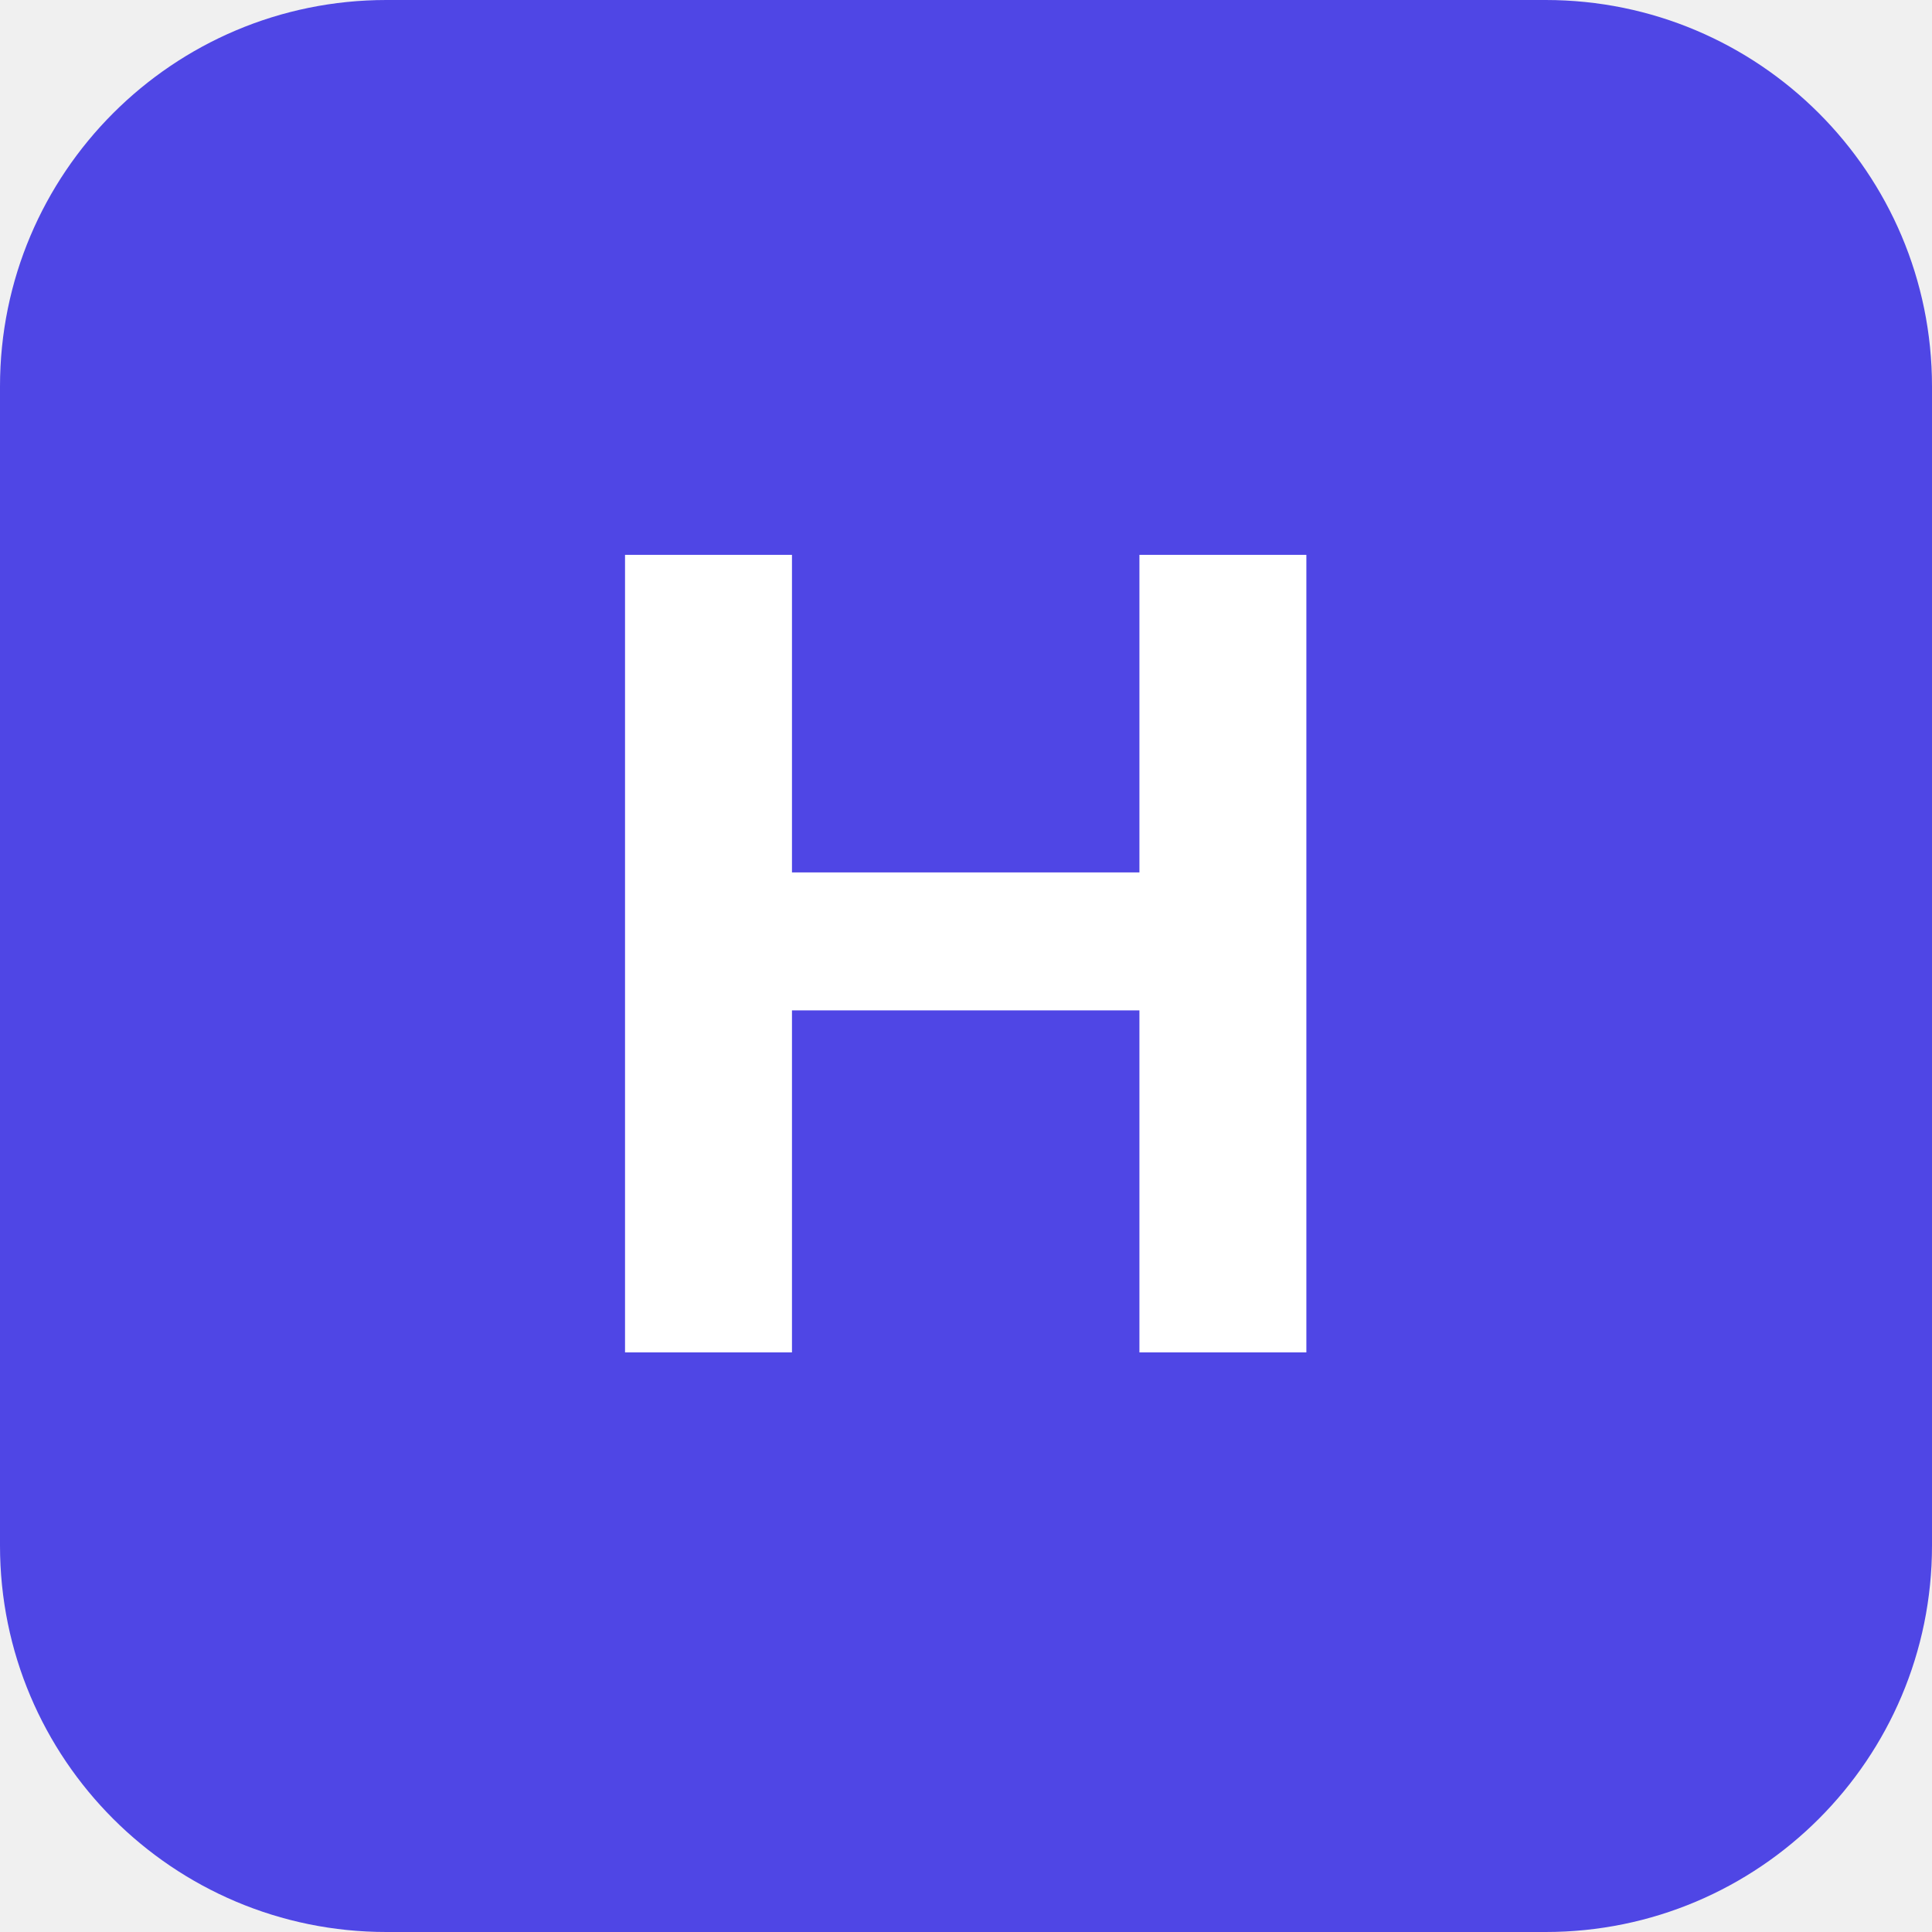
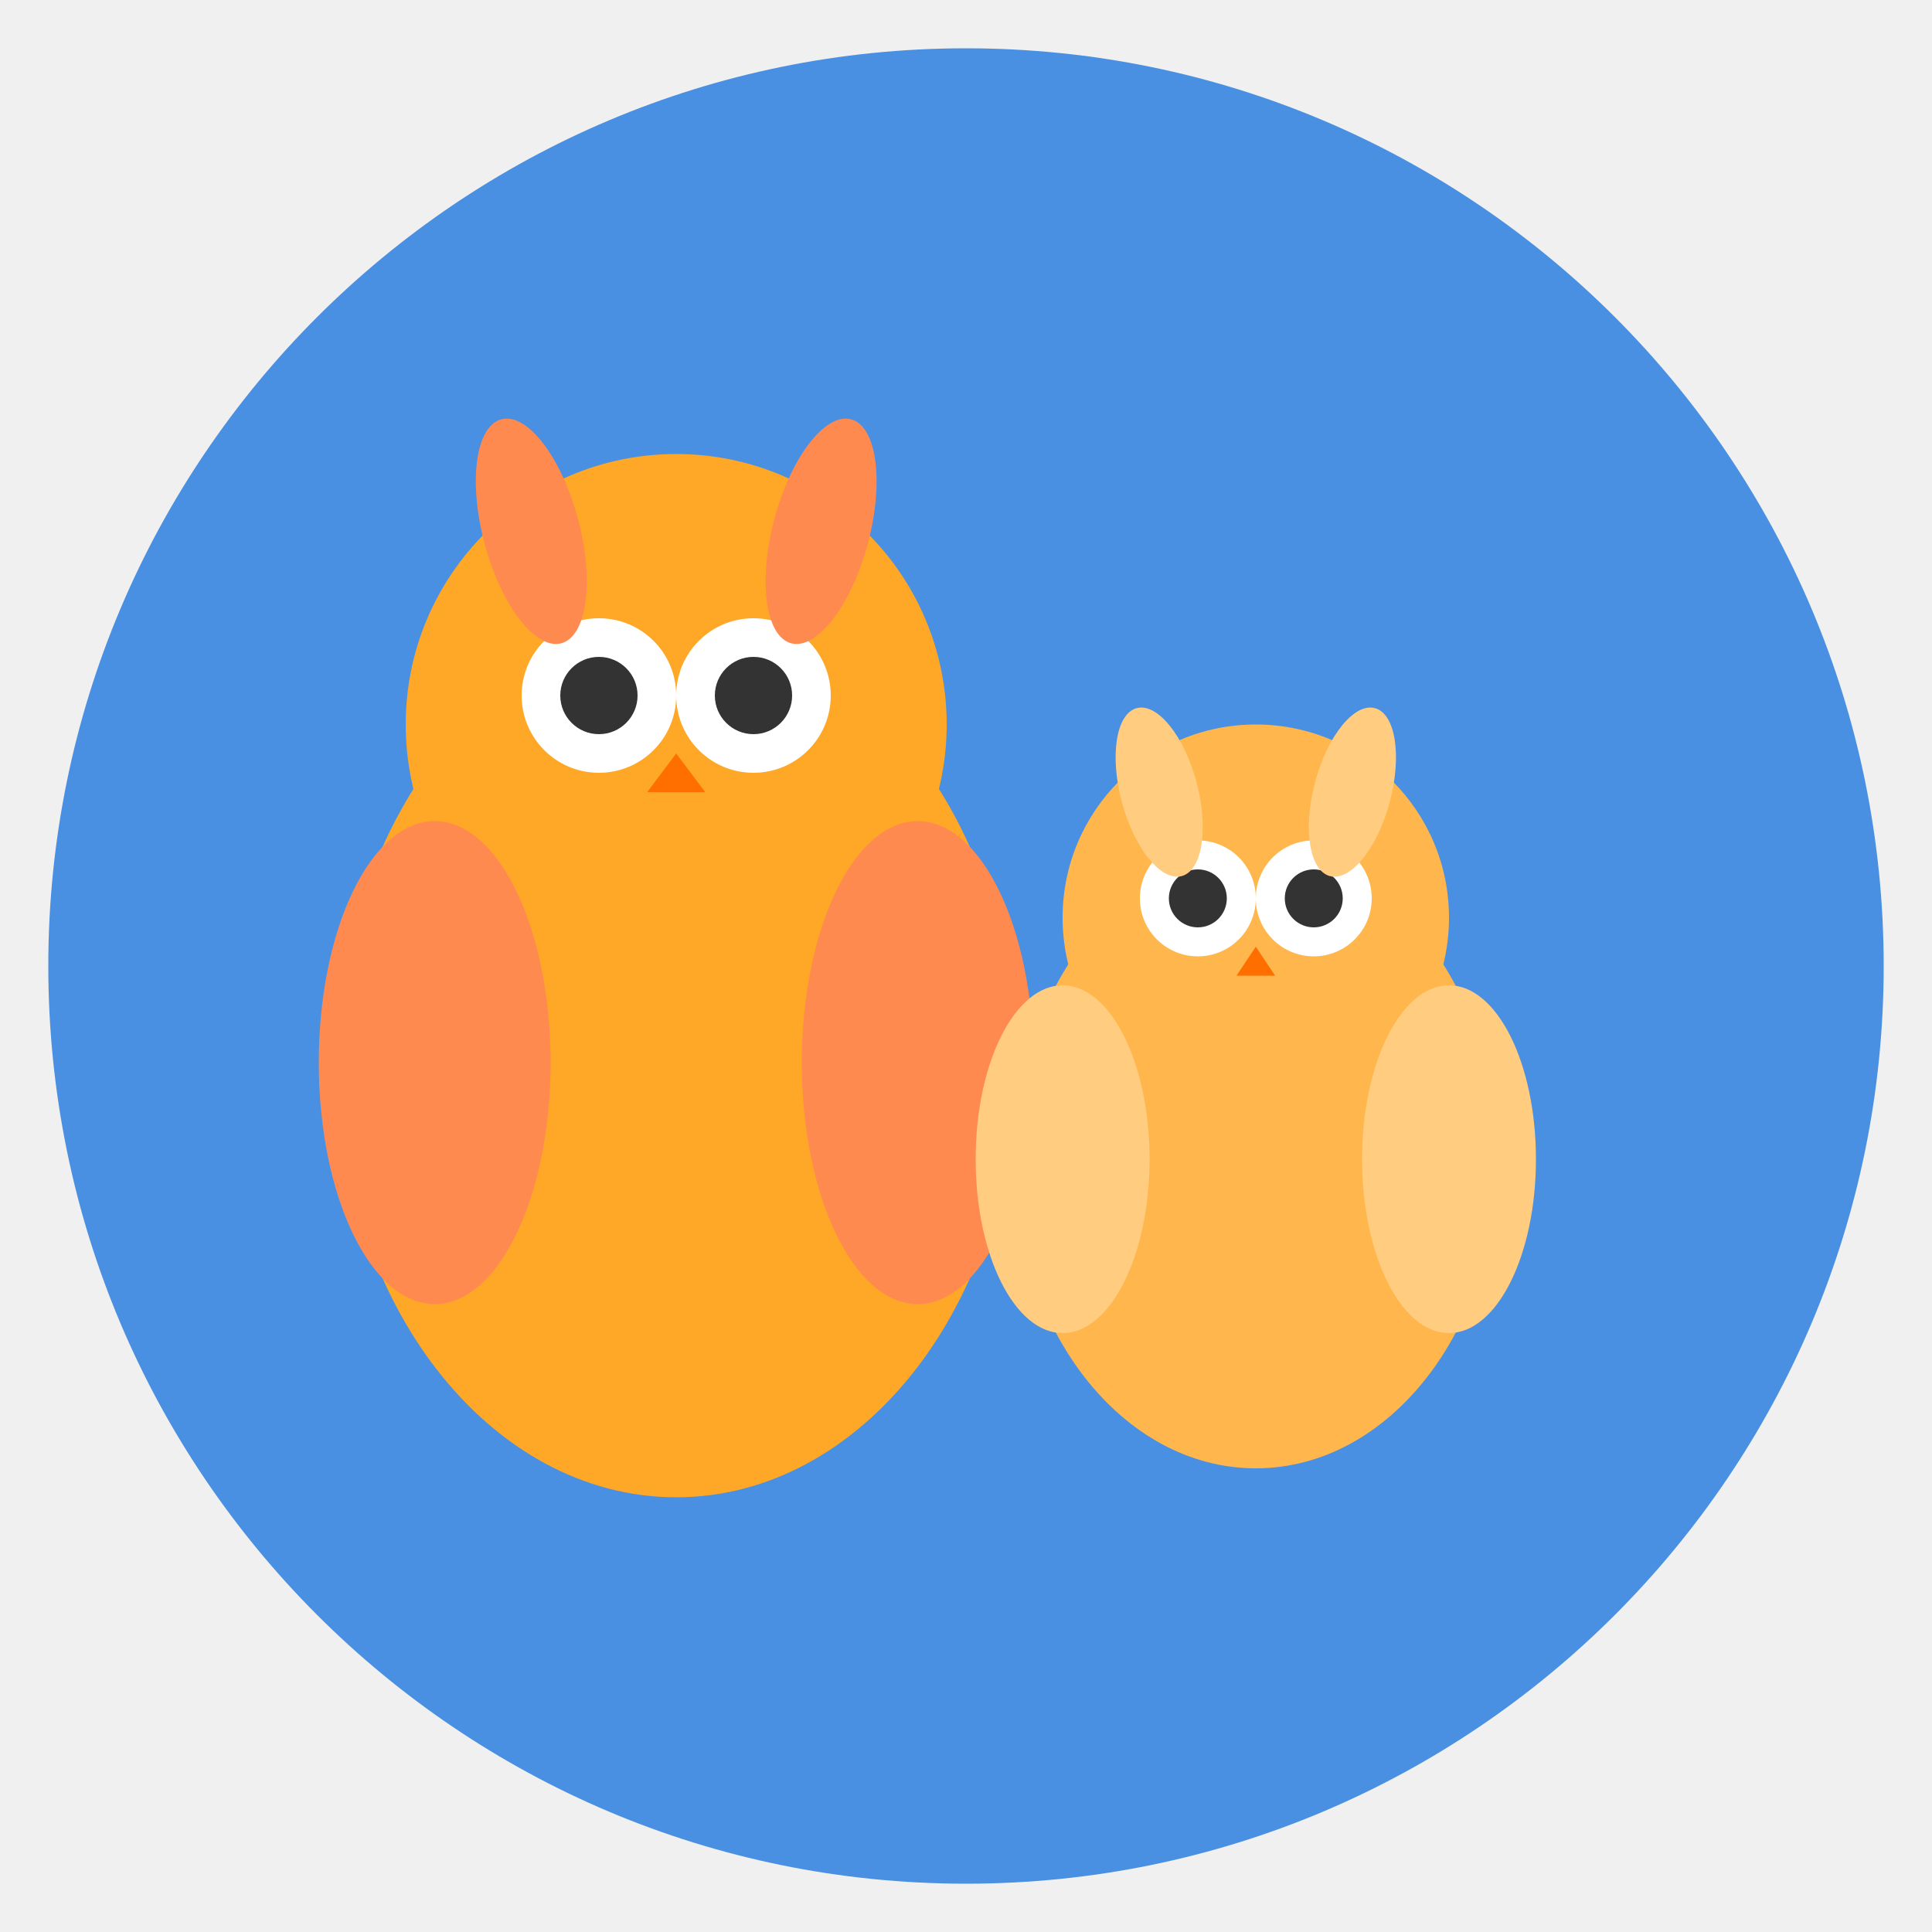
- <svg xmlns="http://www.w3.org/2000/svg" viewBox="0 0 100 100">
-   <rect width="100" height="100" fill="#4F46E5" rx="20" />
-   <text x="50" y="70" font-size="60" font-family="Arial, sans-serif" fill="white" text-anchor="middle" font-weight="bold">H</text>
+ <svg xmlns="http://www.w3.org/2000/svg" viewBox="0 0 200 200">
+   <circle cx="100" cy="100" r="95" fill="#4A90E2" />
+   <g id="parent-owl">
+     <ellipse cx="70" cy="110" rx="35" ry="45" fill="#FFA726" />
+     <circle cx="70" cy="75" r="28" fill="#FFA726" />
+     <circle cx="62" cy="72" r="8" fill="white" />
+     <circle cx="62" cy="72" r="4" fill="#333" />
+     <circle cx="78" cy="72" r="8" fill="white" />
+     <circle cx="78" cy="72" r="4" fill="#333" />
+     <polygon points="70,78 67,82 73,82" fill="#FF6F00" />
+     <ellipse cx="55" cy="55" rx="5" ry="12" fill="#FF8A50" transform="rotate(-15 55 55)" />
+     <ellipse cx="85" cy="55" rx="5" ry="12" fill="#FF8A50" transform="rotate(15 85 55)" />
+     <ellipse cx="45" cy="110" rx="12" ry="25" fill="#FF8A50" />
+     <ellipse cx="95" cy="110" rx="12" ry="25" fill="#FF8A50" />
+   </g>
+   <g id="child-owl">
+     <ellipse cx="130" cy="120" rx="25" ry="32" fill="#FFB74D" />
+     <circle cx="130" cy="95" r="20" fill="#FFB74D" />
+     <circle cx="124" cy="93" r="6" fill="white" />
+     <circle cx="124" cy="93" r="3" fill="#333" />
+     <circle cx="136" cy="93" r="6" fill="white" />
+     <circle cx="136" cy="93" r="3" fill="#333" />
+     <polygon points="130,98 128,101 132,101" fill="#FF6F00" />
+     <ellipse cx="120" cy="82" rx="4" ry="9" fill="#FFCC80" transform="rotate(-15 120 82)" />
+     <ellipse cx="140" cy="82" rx="4" ry="9" fill="#FFCC80" transform="rotate(15 140 82)" />
+     <ellipse cx="110" cy="120" rx="9" ry="18" fill="#FFCC80" />
+     <ellipse cx="150" cy="120" rx="9" ry="18" fill="#FFCC80" />
+   </g>
</svg>
